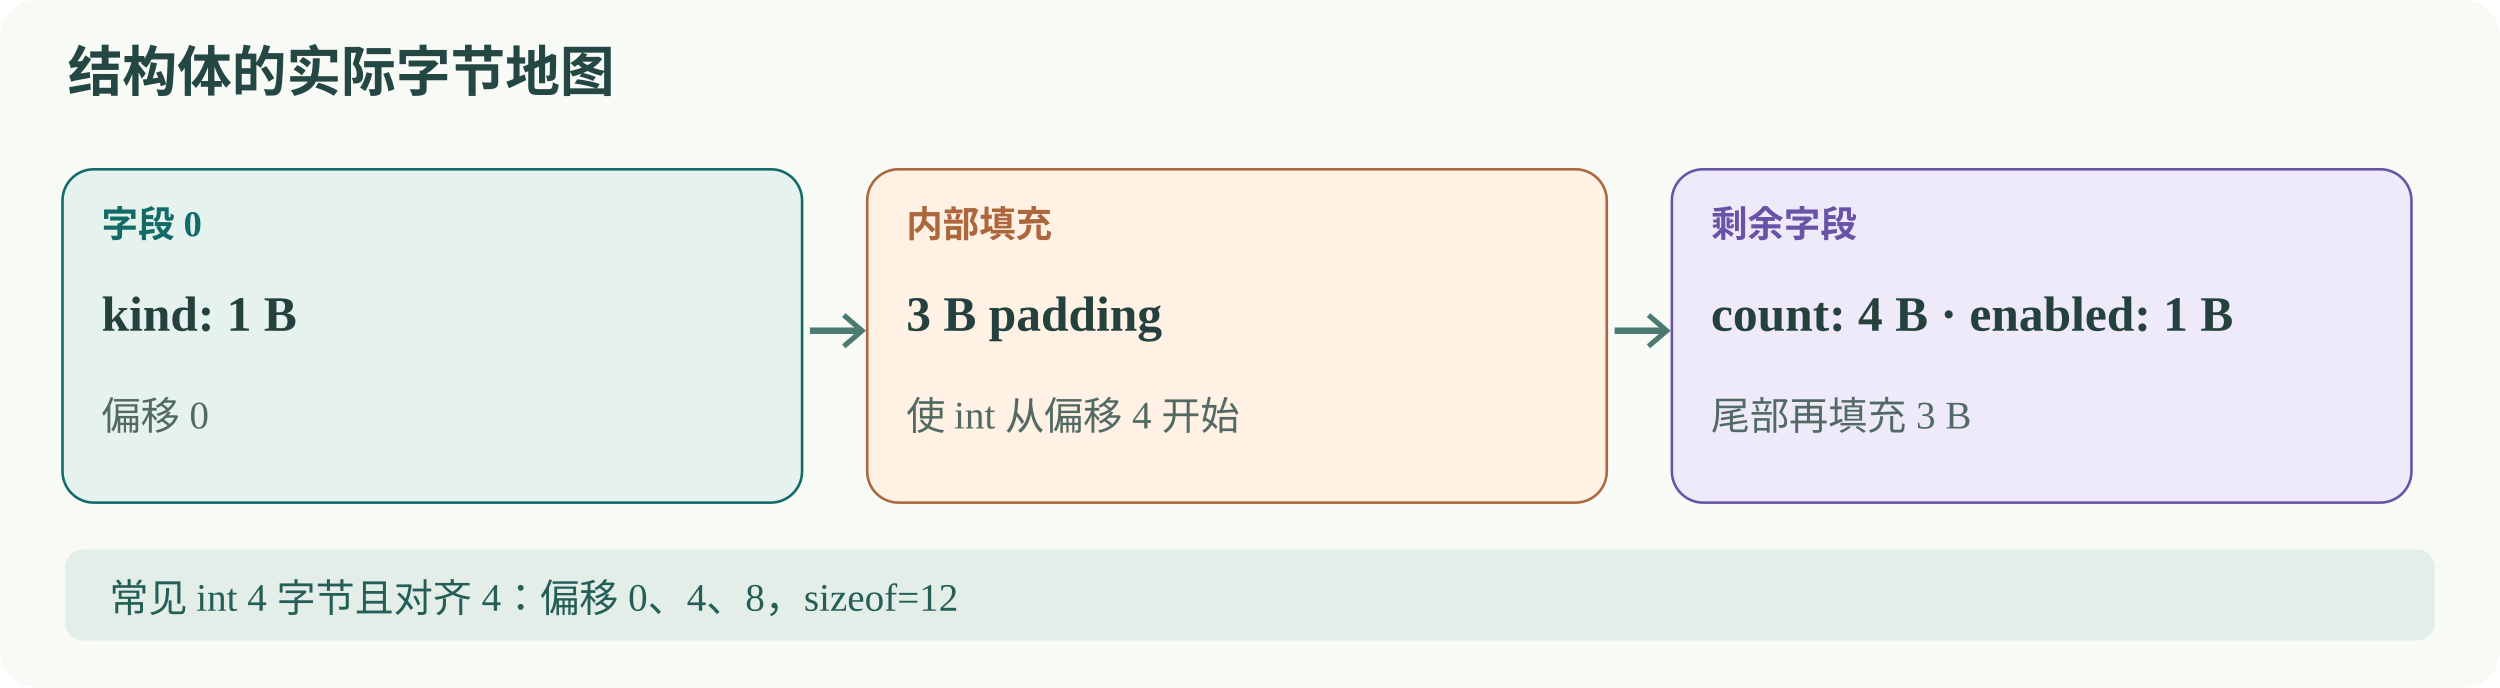
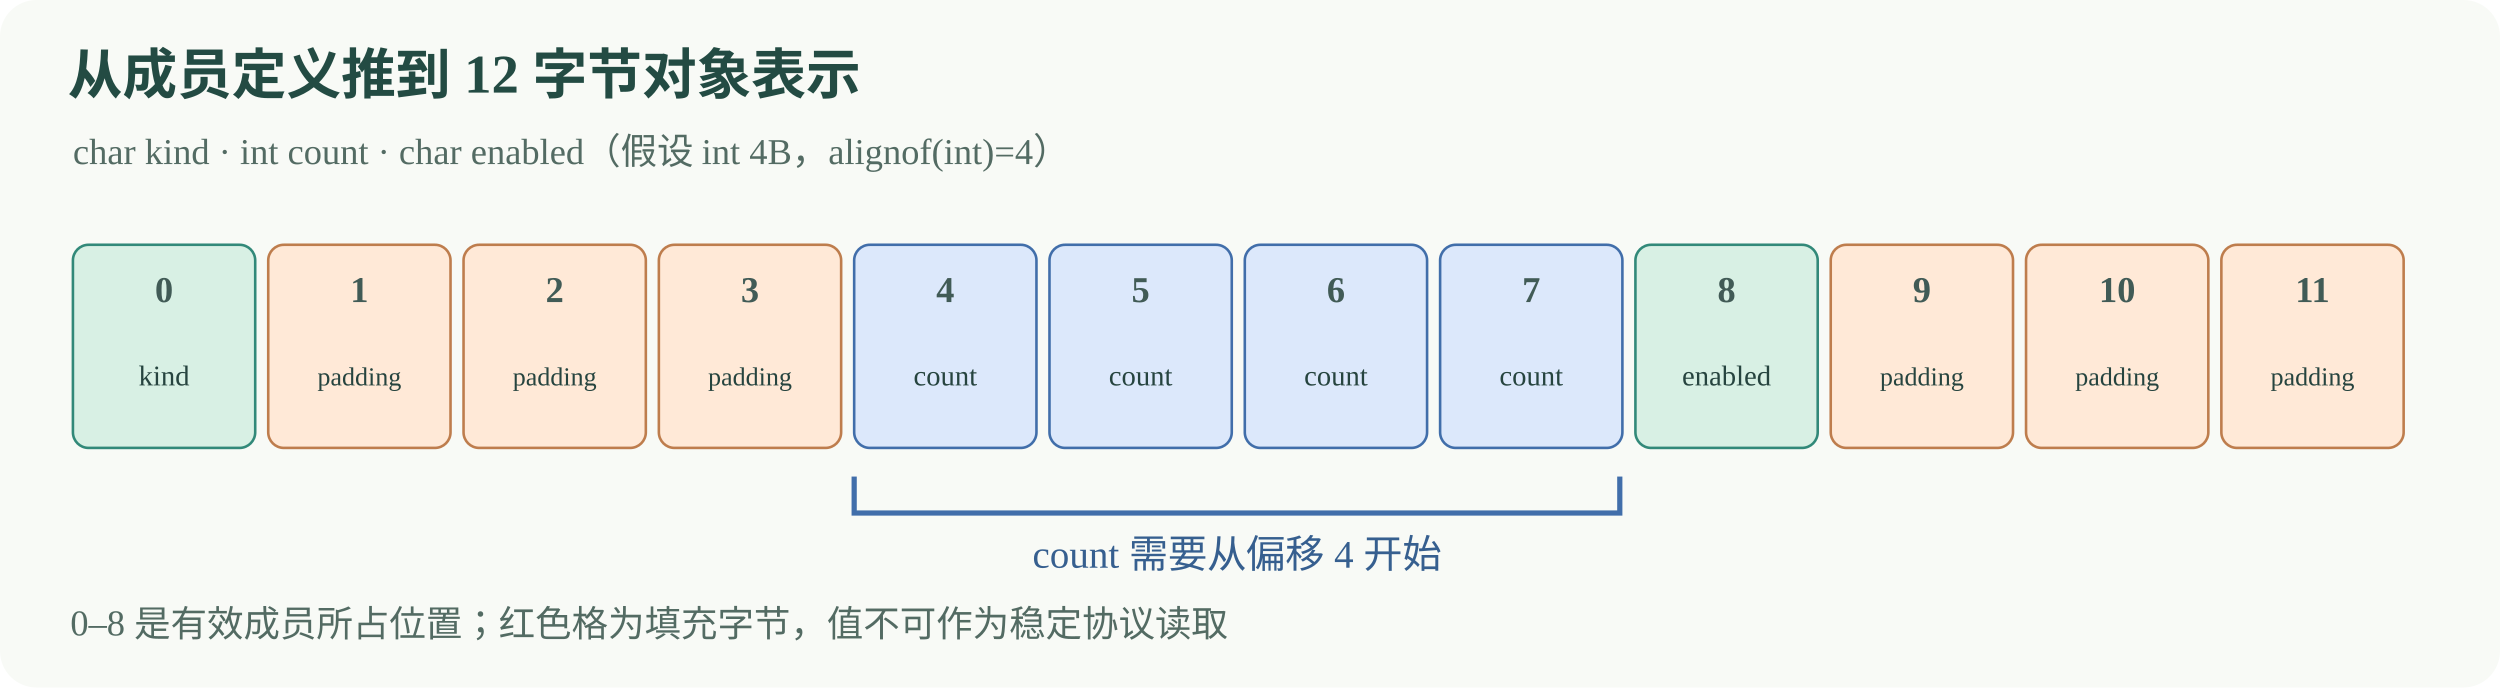
- <svg xmlns="http://www.w3.org/2000/svg" viewBox="0 0 960 264" role="img" aria-labelledby="figure-title figure-desc">
+ <svg xmlns="http://www.w3.org/2000/svg" role="img" aria-labelledby="title desc" viewBox="0 0 960 264">
  <rect width="960" height="264" rx="14" fill="#f8faf6" />
-   <text x="26" y="35" font-size="21" font-weight="700" fill="#254744">结构体的实际字节地图</text>
-   <rect x="24" y="65" width="284" height="128" rx="12" stroke="#126b67" fill="#e5f2ed" />
-   <text x="39" y="91" font-size="14" font-weight="750" fill="#126b67">字段 0</text>
-   <text x="39" y="127" font-size="19" font-weight="700" fill="#24413e">kind: 1 B</text>
-   <text x="39" y="165" font-size="15" fill="#526a63">偏移 0</text>
-   <path d="M311 127 H330" stroke="#4c7a73" stroke-width="2.5" />
-   <path d="M324 121 l7 6 -7 6" stroke="#4c7a73" stroke-width="2" fill="none" />
-   <rect x="333" y="65" width="284" height="128" rx="12" stroke="#ac673d" fill="#fff1e4" />
-   <text x="348" y="91" font-size="14" font-weight="750" fill="#ac673d">内部填充</text>
-   <text x="348" y="127" font-size="19" font-weight="700" fill="#24413e">3 B padding</text>
-   <text x="348" y="165" font-size="15" fill="#526a63">使 int 从偏移 4 开始</text>
-   <path d="M620 127 H639" stroke="#4c7a73" stroke-width="2.5" />
-   <path d="M633 121 l7 6 -7 6" stroke="#4c7a73" stroke-width="2" fill="none" />
-   <rect x="642" y="65" width="284" height="128" rx="12" stroke="#6655a7" fill="#eeeafa" />
-   <text x="657" y="91" font-size="14" font-weight="750" fill="#6655a7">剩余字段</text>
-   <text x="657" y="127" font-size="19" font-weight="700" fill="#24413e">count: 4 B · enabled: 1 B</text>
-   <text x="657" y="165" font-size="15" fill="#526a63">尾部再填充 3 B</text>
-   <rect x="25" y="211" width="910" height="35" rx="7" fill="#e4eee8" />
-   <text x="42" y="235" font-size="15" fill="#245e57">常见 int 4 字节且对齐 4：偏移 0、4、8，sizeof=12</text>
+   <text x="26" y="36" font-size="21" font-weight="700" fill="#234b43">从成员定义推到 12 字节对象表示</text>
+   <text x="28" y="63" font-size="14" fill="#536b63">char kind · int count · char enabled（假设 int 4B，alignof(int)=4）</text>
+   <rect x="28" y="94" width="70" height="78" rx="6" fill="#d8f0e4" stroke="#328979" />
+   <text x="63" y="116" font-size="14" fill="#415b56" font-weight="700" text-anchor="middle">0</text>
+   <text x="63" y="148" font-size="11" fill="#26443f" text-anchor="middle">kind</text>
+   <rect x="103" y="94" width="70" height="78" rx="6" fill="#ffe9d7" stroke="#be7d4d" />
+   <text x="138" y="116" font-size="14" fill="#415b56" font-weight="700" text-anchor="middle">1</text>
+   <text x="138" y="148" font-size="10" fill="#26443f" text-anchor="middle">padding</text>
+   <rect x="178" y="94" width="70" height="78" rx="6" fill="#ffe9d7" stroke="#be7d4d" />
+   <text x="213" y="116" font-size="14" fill="#415b56" font-weight="700" text-anchor="middle">2</text>
+   <text x="213" y="148" font-size="10" fill="#26443f" text-anchor="middle">padding</text>
+   <rect x="253" y="94" width="70" height="78" rx="6" fill="#ffe9d7" stroke="#be7d4d" />
+   <text x="288" y="116" font-size="14" fill="#415b56" font-weight="700" text-anchor="middle">3</text>
+   <text x="288" y="148" font-size="10" fill="#26443f" text-anchor="middle">padding</text>
+   <rect x="328" y="94" width="70" height="78" rx="6" fill="#dce8fb" stroke="#416eaa" />
+   <text x="363" y="116" font-size="14" fill="#415b56" font-weight="700" text-anchor="middle">4</text>
+   <text x="363" y="148" font-size="11" fill="#26443f" text-anchor="middle">count</text>
+   <rect x="403" y="94" width="70" height="78" rx="6" fill="#dce8fb" stroke="#416eaa" />
+   <text x="438" y="116" font-size="14" fill="#415b56" font-weight="700" text-anchor="middle">5</text>
+   <text x="438" y="148" font-size="11" fill="#26443f" text-anchor="middle">count</text>
+   <rect x="478" y="94" width="70" height="78" rx="6" fill="#dce8fb" stroke="#416eaa" />
+   <text x="513" y="116" font-size="14" fill="#415b56" font-weight="700" text-anchor="middle">6</text>
+   <text x="513" y="148" font-size="11" fill="#26443f" text-anchor="middle">count</text>
+   <rect x="553" y="94" width="70" height="78" rx="6" fill="#dce8fb" stroke="#416eaa" />
+   <text x="588" y="116" font-size="14" fill="#415b56" font-weight="700" text-anchor="middle">7</text>
+   <text x="588" y="148" font-size="11" fill="#26443f" text-anchor="middle">count</text>
+   <rect x="628" y="94" width="70" height="78" rx="6" fill="#d8f0e4" stroke="#328979" />
+   <text x="663" y="116" font-size="14" fill="#415b56" font-weight="700" text-anchor="middle">8</text>
+   <text x="663" y="148" font-size="11" fill="#26443f" text-anchor="middle">enabled</text>
+   <rect x="703" y="94" width="70" height="78" rx="6" fill="#ffe9d7" stroke="#be7d4d" />
+   <text x="738" y="116" font-size="14" fill="#415b56" font-weight="700" text-anchor="middle">9</text>
+   <text x="738" y="148" font-size="10" fill="#26443f" text-anchor="middle">padding</text>
+   <rect x="778" y="94" width="70" height="78" rx="6" fill="#ffe9d7" stroke="#be7d4d" />
+   <text x="813" y="116" font-size="14" fill="#415b56" font-weight="700" text-anchor="middle">10</text>
+   <text x="813" y="148" font-size="10" fill="#26443f" text-anchor="middle">padding</text>
+   <rect x="853" y="94" width="70" height="78" rx="6" fill="#ffe9d7" stroke="#be7d4d" />
+   <text x="888" y="116" font-size="14" fill="#415b56" font-weight="700" text-anchor="middle">11</text>
+   <text x="888" y="148" font-size="10" fill="#26443f" text-anchor="middle">padding</text>
+   <path d="M328 183 V197 H622 V183" fill="none" stroke="#416eaa" stroke-width="2" />
+   <text x="475" y="218" font-size="15" fill="#365f8f" text-anchor="middle">count 需要从偏移 4 开始</text>
+   <text x="27" y="244" font-size="14" fill="#536b63">0–8 是有效成员所占位置；红色格为填充字节，值不可作为稳定协议读取</text>
</svg>
